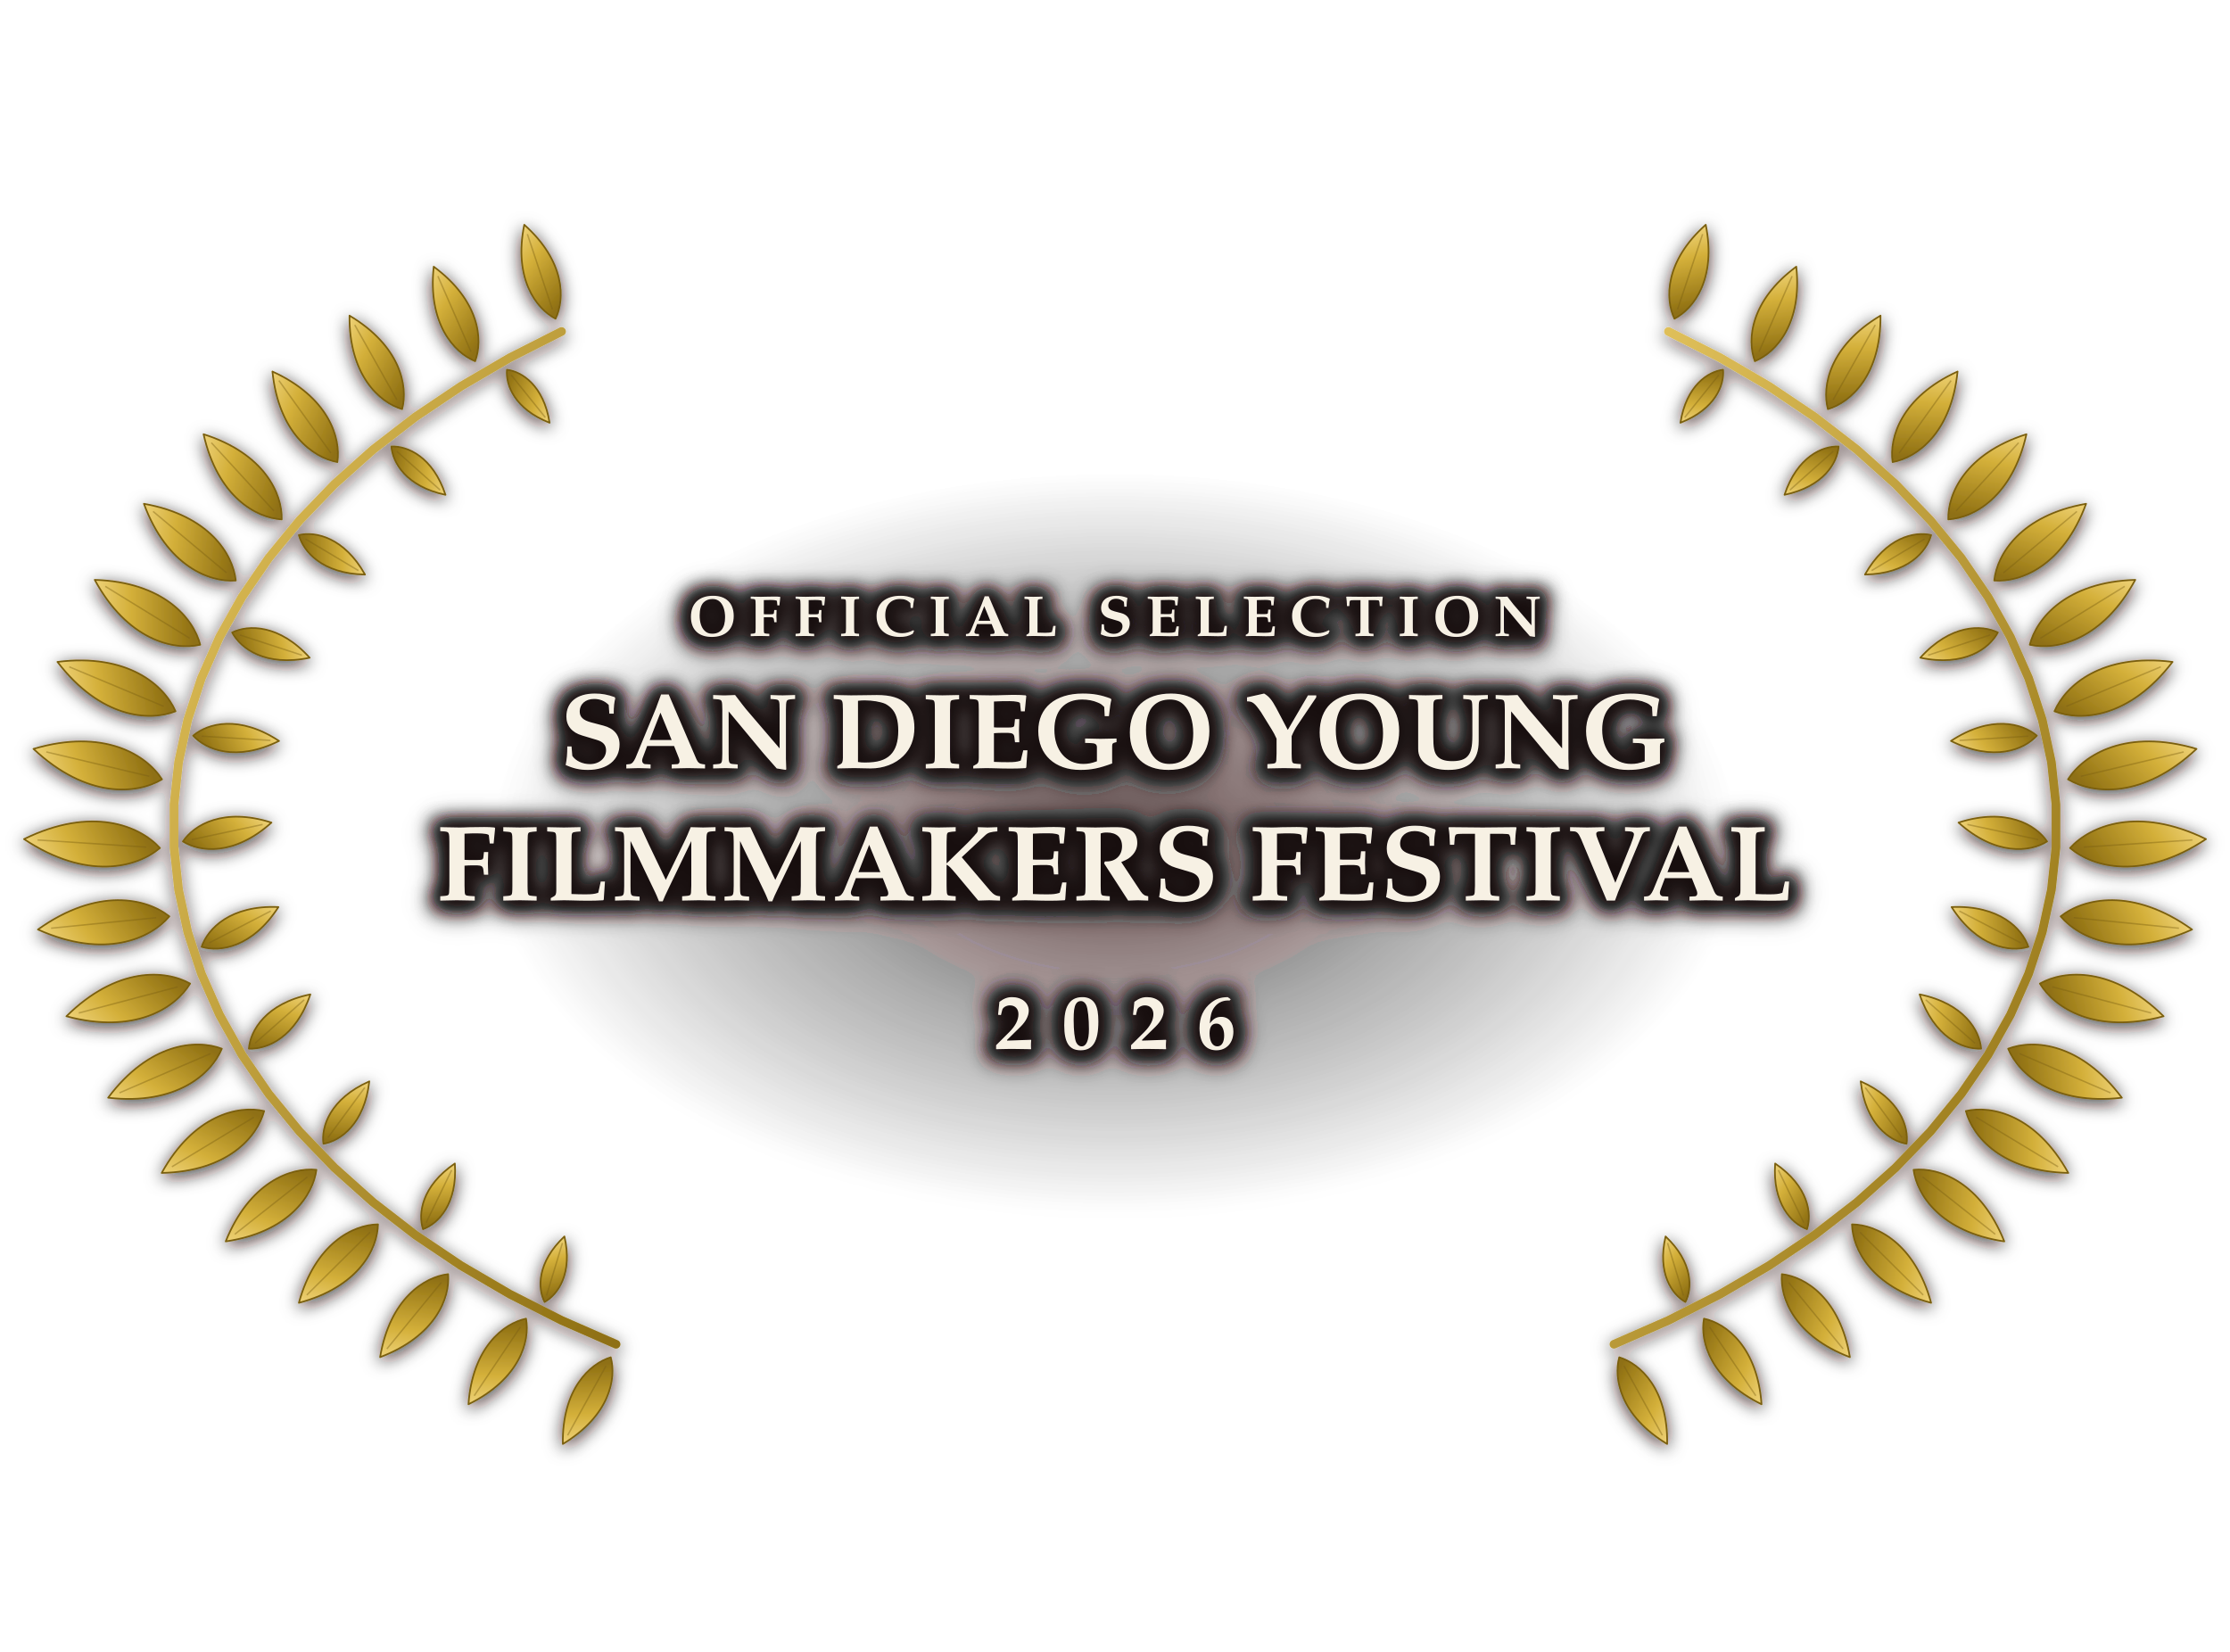
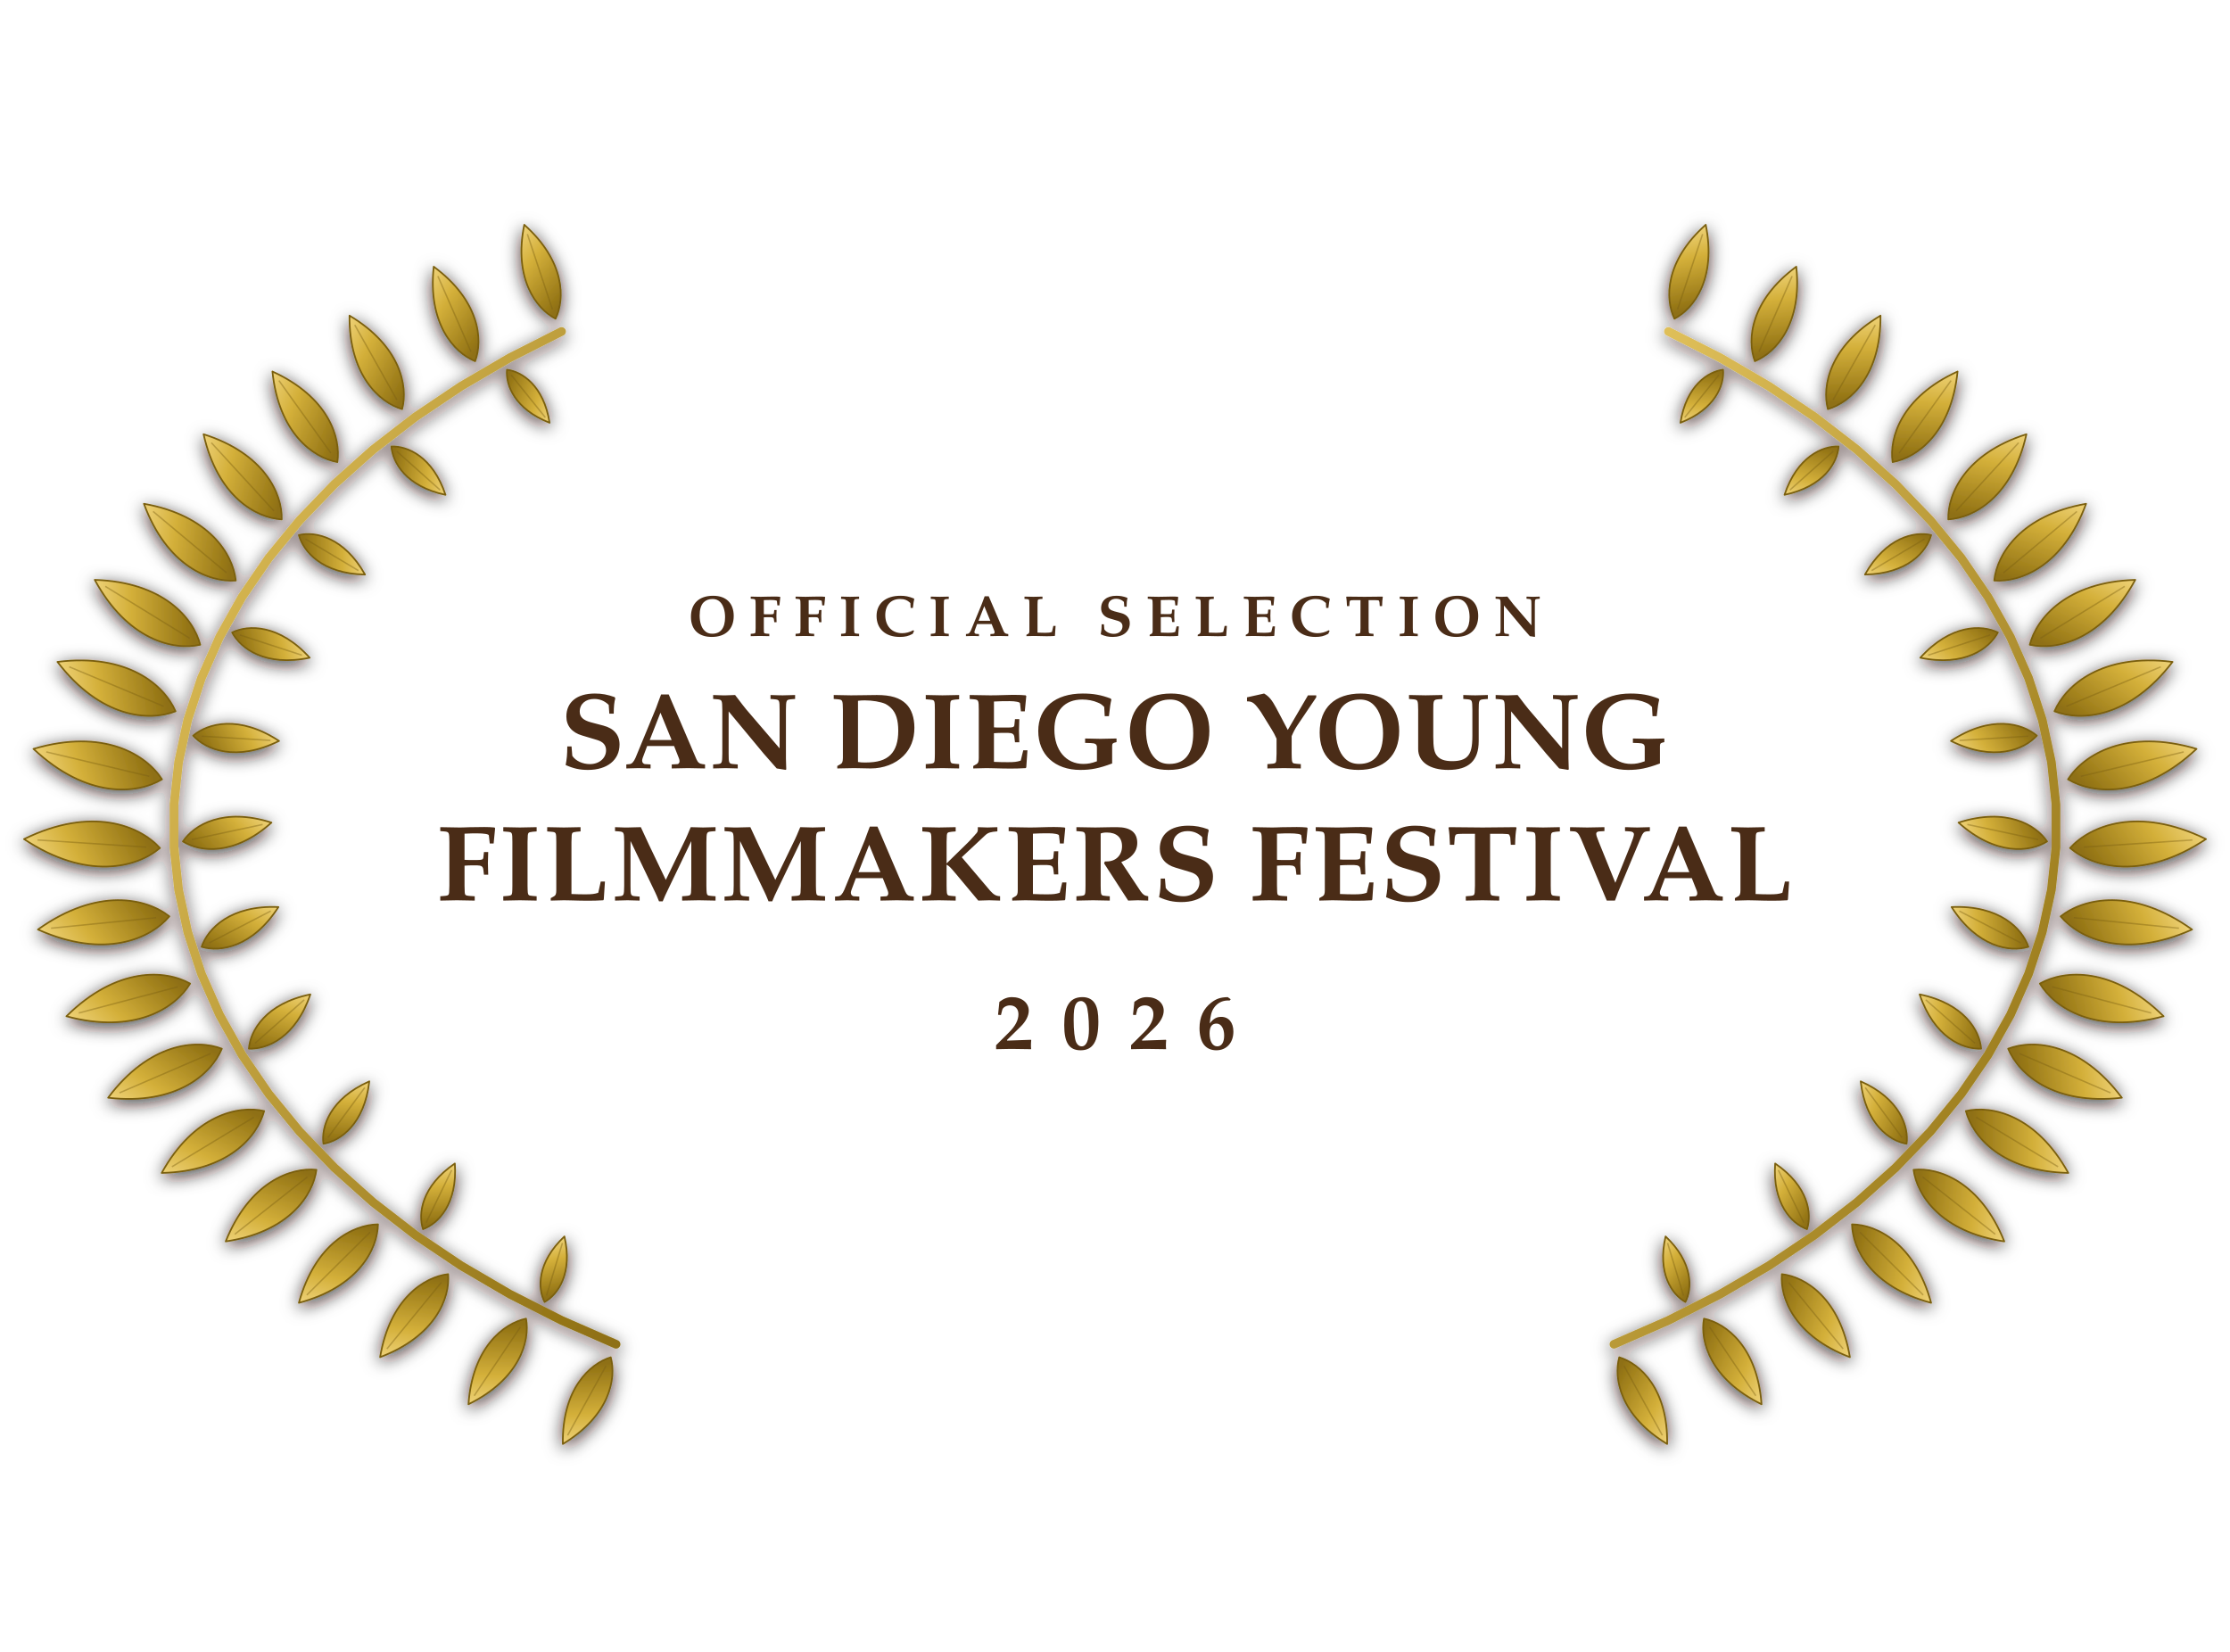
<svg xmlns="http://www.w3.org/2000/svg" class="festival-laurel-badge" viewBox="0 0 540 400" width="540" height="400" role="img" aria-label="Official Selection, San Diego Young Filmmakers Festival, 2026">
  <defs>
    <linearGradient id="sdyff-gold" x1="0" y1="0" x2="0.2" y2="1">
      <stop offset="0%" stop-color="#F6DC8A" />
      <stop offset="42%" stop-color="#D4B03A" />
      <stop offset="100%" stop-color="#8E6F12" />
    </linearGradient>
    <linearGradient id="sdyff-stem" x1="0" y1="0" x2="1" y2="1">
      <stop offset="0%" stop-color="#E4C45E" />
      <stop offset="100%" stop-color="#8E6F12" />
    </linearGradient>
    <filter id="sdyff-shadow" x="-20%" y="-20%" width="140%" height="140%">
      <feDropShadow dx="0" dy="1" stdDeviation="2.1" flood-color="#140C10" flood-opacity="0.8" />
    </filter>
-     <filter id="sdyff-textglow" x="-50%" y="-50%" width="200%" height="200%" color-interpolation-filters="sRGB">
-       <feMorphology in="SourceAlpha" operator="dilate" radius="1.1" result="fat" />
-       <feGaussianBlur in="fat" stdDeviation="2.2" result="coreblur" />
-       <feFlood flood-color="#140C10" flood-opacity="0.9" result="corecolor" />
-       <feComposite in="corecolor" in2="coreblur" operator="in" result="core" />
-       <feGaussianBlur in="SourceAlpha" stdDeviation="3.4" result="bloomblur" />
-       <feFlood flood-color="#140C10" flood-opacity="0.5" result="bloomcolor" />
-       <feComposite in="bloomcolor" in2="bloomblur" operator="in" result="bloom" />
-       <feMerge>
-         <feMergeNode in="bloom" />
-         <feMergeNode in="core" />
-         <feMergeNode in="core" />
-         <feMergeNode in="SourceGraphic" />
-       </feMerge>
-     </filter>
-     <radialGradient id="sdyff-veil" cx="50%" cy="50%" r="50%">
-       <stop offset="0%" stop-color="#140C10" stop-opacity="0.48" />
-       <stop offset="50%" stop-color="#140C10" stop-opacity="0.2" />
-       <stop offset="100%" stop-color="#140C10" stop-opacity="0" />
-     </radialGradient>
  </defs>
  <style>
    .fl-kicker {
      font-family: "Playfair Display SC", "Playfair Display", Palatino, "Palatino Linotype", Georgia, serif;
      font-size: 14px;
      font-weight: 600;
      letter-spacing: 0.22em;
-       fill: #F7F1E4;
+       fill: #4A2C17;
    }
    .fl-name {
      font-family: "Playfair Display", Palatino, "Palatino Linotype", Georgia, serif;
      font-size: 26px;
      font-weight: 600;
      letter-spacing: 0.02em;
-       fill: #F7F1E4;
+       fill: #4A2C17;
    }
    .fl-year {
      font-family: "Playfair Display", Palatino, "Palatino Linotype", Georgia, serif;
      font-size: 19px;
      font-weight: 600;
      letter-spacing: 0.36em;
-       fill: #F7F1E4;
+       fill: #4A2C17;
    }
  </style>
  <g filter="url(#sdyff-shadow)">
    <g>
      <path class="fl-stem" d="M149.18,325.51L135.98,319.73L123.44,313.37L111.62,306.46L100.56,299.03L90.33,291.12L80.98,282.76L72.55,274.00L65.07,264.88L58.60,255.44L53.16,245.73L48.77,235.80L45.46,225.70L43.25,215.47L42.14,205.17L42.14,194.83L43.25,184.53L45.46,174.30L48.77,164.20L53.16,154.27L58.60,144.56L65.07,135.12L72.55,126.00L80.98,117.24L90.33,108.88L100.56,100.97L111.62,93.54L123.44,86.63L135.98,80.27" fill="none" stroke="url(#sdyff-stem)" stroke-width="2.1" stroke-linecap="round" stroke-linejoin="round" />
      <g transform="translate(147.90,328.66) rotate(208.92)">
        <path d="M0,0 C3.715,-3.84 6.605,-12.48 0,-24.0 C-6.605,-12.48 -3.715,-3.84 0,0 Z" fill="url(#sdyff-gold)" stroke="#7A5E10" stroke-width="0.4" stroke-linejoin="round" />
        <path d="M0,-2.4 C0,-10.08 0,-17.28 0,-21.6" fill="none" stroke="#7A5E10" stroke-width="0.35" stroke-opacity="0.4" />
      </g>
      <g transform="translate(127.39,319.30) rotate(213.92)">
        <path d="M0,0 C3.87,-4.0 6.88,-13.0 0,-25.0 C-6.88,-13.0 -3.87,-4.0 0,0 Z" fill="url(#sdyff-gold)" stroke="#7A5E10" stroke-width="0.4" stroke-linejoin="round" />
        <path d="M0,-2.5 C0,-10.5 0,-18.0 0,-22.5" fill="none" stroke="#7A5E10" stroke-width="0.35" stroke-opacity="0.4" />
      </g>
      <g transform="translate(108.52,308.53) rotate(219.33)">
        <path d="M0,0 C4.025,-4.16 7.155,-13.52 0,-26.0 C-7.155,-13.52 -4.025,-4.16 0,0 Z" fill="url(#sdyff-gold)" stroke="#7A5E10" stroke-width="0.4" stroke-linejoin="round" />
        <path d="M0,-2.6 C0,-10.92 0,-18.72 0,-23.4" fill="none" stroke="#7A5E10" stroke-width="0.35" stroke-opacity="0.4" />
      </g>
      <g transform="translate(91.54,296.47) rotate(225.23)">
        <path d="M0,0 C4.18,-4.32 7.43,-14.04 0,-27.0 C-7.43,-14.04 -4.18,-4.32 0,0 Z" fill="url(#sdyff-gold)" stroke="#7A5E10" stroke-width="0.4" stroke-linejoin="round" />
        <path d="M0,-2.7 C0,-11.34 0,-19.44 0,-24.3" fill="none" stroke="#7A5E10" stroke-width="0.35" stroke-opacity="0.4" />
      </g>
      <g transform="translate(76.63,283.26) rotate(231.71)">
        <path d="M0,0 C4.334,-4.48 7.706,-14.56 0,-28.0 C-7.706,-14.56 -4.334,-4.48 0,0 Z" fill="url(#sdyff-gold)" stroke="#7A5E10" stroke-width="0.4" stroke-linejoin="round" />
        <path d="M0,-2.8 C0,-11.76 0,-20.16 0,-25.2" fill="none" stroke="#7A5E10" stroke-width="0.35" stroke-opacity="0.4" />
      </g>
      <g transform="translate(63.97,269.03) rotate(238.85)">
        <path d="M0,0 C4.489,-4.64 7.981,-15.08 0,-29.0 C-7.981,-15.08 -4.489,-4.64 0,0 Z" fill="url(#sdyff-gold)" stroke="#7A5E10" stroke-width="0.4" stroke-linejoin="round" />
        <path d="M0,-2.9 C0,-12.18 0,-20.88 0,-26.1" fill="none" stroke="#7A5E10" stroke-width="0.35" stroke-opacity="0.4" />
      </g>
      <g transform="translate(53.73,253.94) rotate(246.68)">
        <path d="M0,0 C4.644,-4.8 8.256,-15.6 0,-30.0 C-8.256,-15.6 -4.644,-4.8 0,0 Z" fill="url(#sdyff-gold)" stroke="#7A5E10" stroke-width="0.4" stroke-linejoin="round" />
        <path d="M0,-3.0 C0,-12.6 0,-21.6 0,-27.0" fill="none" stroke="#7A5E10" stroke-width="0.35" stroke-opacity="0.4" />
      </g>
      <g transform="translate(46.05,238.17) rotate(255.20)">
        <path d="M0,0 C4.799,-4.96 8.531,-16.12 0,-31.0 C-8.531,-16.12 -4.799,-4.96 0,0 Z" fill="url(#sdyff-gold)" stroke="#7A5E10" stroke-width="0.4" stroke-linejoin="round" />
        <path d="M0,-3.1 C0,-13.02 0,-22.32 0,-27.9" fill="none" stroke="#7A5E10" stroke-width="0.35" stroke-opacity="0.4" />
      </g>
      <g transform="translate(41.02,221.90) rotate(264.29)">
        <path d="M0,0 C4.954,-5.12 8.806,-16.64 0,-32.0 C-8.806,-16.64 -4.954,-5.12 0,0 Z" fill="url(#sdyff-gold)" stroke="#7A5E10" stroke-width="0.4" stroke-linejoin="round" />
        <path d="M0,-3.2 C0,-13.44 0,-23.04 0,-28.8" fill="none" stroke="#7A5E10" stroke-width="0.35" stroke-opacity="0.4" />
      </g>
      <g transform="translate(38.74,205.35) rotate(-86.24)">
        <path d="M0,0 C5.108,-5.28 9.082,-17.16 0,-33.0 C-9.082,-17.16 -5.108,-5.28 0,0 Z" fill="url(#sdyff-gold)" stroke="#7A5E10" stroke-width="0.4" stroke-linejoin="round" />
        <path d="M0,-3.3 C0,-13.86 0,-23.76 0,-29.7" fill="none" stroke="#7A5E10" stroke-width="0.35" stroke-opacity="0.4" />
      </g>
      <g transform="translate(39.24,188.72) rotate(-76.67)">
        <path d="M0,0 C4.954,-5.12 8.806,-16.64 0,-32.0 C-8.806,-16.64 -4.954,-5.12 0,0 Z" fill="url(#sdyff-gold)" stroke="#7A5E10" stroke-width="0.4" stroke-linejoin="round" />
        <path d="M0,-3.2 C0,-13.44 0,-23.04 0,-28.8" fill="none" stroke="#7A5E10" stroke-width="0.35" stroke-opacity="0.4" />
      </g>
      <g transform="translate(42.51,172.24) rotate(-67.30)">
        <path d="M0,0 C4.799,-4.96 8.531,-16.12 0,-31.0 C-8.531,-16.12 -4.799,-4.96 0,0 Z" fill="url(#sdyff-gold)" stroke="#7A5E10" stroke-width="0.4" stroke-linejoin="round" />
        <path d="M0,-3.1 C0,-13.02 0,-22.32 0,-27.9" fill="none" stroke="#7A5E10" stroke-width="0.35" stroke-opacity="0.4" />
      </g>
      <g transform="translate(48.49,156.13) rotate(-58.40)">
        <path d="M0,0 C4.644,-4.8 8.256,-15.6 0,-30.0 C-8.256,-15.6 -4.644,-4.8 0,0 Z" fill="url(#sdyff-gold)" stroke="#7A5E10" stroke-width="0.4" stroke-linejoin="round" />
        <path d="M0,-3.0 C0,-12.6 0,-21.6 0,-27.0" fill="none" stroke="#7A5E10" stroke-width="0.35" stroke-opacity="0.4" />
      </g>
      <g transform="translate(57.10,140.58) rotate(-50.12)">
        <path d="M0,0 C4.489,-4.64 7.981,-15.08 0,-29.0 C-7.981,-15.08 -4.489,-4.64 0,0 Z" fill="url(#sdyff-gold)" stroke="#7A5E10" stroke-width="0.4" stroke-linejoin="round" />
        <path d="M0,-2.9 C0,-12.18 0,-20.88 0,-26.1" fill="none" stroke="#7A5E10" stroke-width="0.35" stroke-opacity="0.4" />
      </g>
      <g transform="translate(68.22,125.78) rotate(-42.53)">
        <path d="M0,0 C4.334,-4.48 7.706,-14.56 0,-28.0 C-7.706,-14.56 -4.334,-4.48 0,0 Z" fill="url(#sdyff-gold)" stroke="#7A5E10" stroke-width="0.4" stroke-linejoin="round" />
        <path d="M0,-2.8 C0,-11.76 0,-20.16 0,-25.2" fill="none" stroke="#7A5E10" stroke-width="0.35" stroke-opacity="0.4" />
      </g>
      <g transform="translate(81.70,111.90) rotate(-35.64)">
        <path d="M0,0 C4.18,-4.32 7.43,-14.04 0,-27.0 C-7.43,-14.04 -4.18,-4.32 0,0 Z" fill="url(#sdyff-gold)" stroke="#7A5E10" stroke-width="0.4" stroke-linejoin="round" />
        <path d="M0,-2.7 C0,-11.34 0,-19.44 0,-24.3" fill="none" stroke="#7A5E10" stroke-width="0.35" stroke-opacity="0.4" />
      </g>
      <g transform="translate(97.38,99.08) rotate(-29.37)">
        <path d="M0,0 C4.025,-4.16 7.155,-13.52 0,-26.0 C-7.155,-13.52 -4.025,-4.16 0,0 Z" fill="url(#sdyff-gold)" stroke="#7A5E10" stroke-width="0.4" stroke-linejoin="round" />
        <path d="M0,-2.6 C0,-10.92 0,-18.72 0,-23.4" fill="none" stroke="#7A5E10" stroke-width="0.35" stroke-opacity="0.4" />
      </g>
      <g transform="translate(115.06,87.47) rotate(-23.66)">
        <path d="M0,0 C3.87,-4.0 6.88,-13.0 0,-25.0 C-6.88,-13.0 -3.87,-4.0 0,0 Z" fill="url(#sdyff-gold)" stroke="#7A5E10" stroke-width="0.4" stroke-linejoin="round" />
        <path d="M0,-2.5 C0,-10.5 0,-18.0 0,-22.5" fill="none" stroke="#7A5E10" stroke-width="0.35" stroke-opacity="0.4" />
      </g>
      <g transform="translate(134.53,77.19) rotate(-18.41)">
        <path d="M0,0 C3.715,-3.84 6.605,-12.48 0,-24.0 C-6.605,-12.48 -3.715,-3.84 0,0 Z" fill="url(#sdyff-gold)" stroke="#7A5E10" stroke-width="0.4" stroke-linejoin="round" />
        <path d="M0,-2.4 C0,-10.08 0,-17.28 0,-21.6" fill="none" stroke="#7A5E10" stroke-width="0.35" stroke-opacity="0.4" />
      </g>
      <g transform="translate(131.87,315.29) rotate(16.83)">
        <path d="M0,0 C2.57,-2.656 4.568,-8.632 0,-16.6 C-4.568,-8.632 -2.57,-2.656 0,0 Z" fill="url(#sdyff-gold)" stroke="#7A5E10" stroke-width="0.4" stroke-linejoin="round" />
        <path d="M0,-1.66 C0,-6.972 0,-11.952 0,-14.94" fill="none" stroke="#7A5E10" stroke-width="0.35" stroke-opacity="0.4" />
      </g>
      <g transform="translate(102.43,297.66) rotate(25.85)">
        <path d="M0,0 C2.739,-2.831 4.869,-9.199 0,-17.691 C-4.869,-9.199 -2.739,-2.831 0,0 Z" fill="url(#sdyff-gold)" stroke="#7A5E10" stroke-width="0.4" stroke-linejoin="round" />
        <path d="M0,-1.769 C0,-7.43 0,-12.737 0,-15.922" fill="none" stroke="#7A5E10" stroke-width="0.35" stroke-opacity="0.4" />
      </g>
      <g transform="translate(78.31,276.98) rotate(36.32)">
        <path d="M0,0 C2.907,-3.005 5.169,-9.767 0,-18.782 C-5.169,-9.767 -2.907,-3.005 0,0 Z" fill="url(#sdyff-gold)" stroke="#7A5E10" stroke-width="0.4" stroke-linejoin="round" />
        <path d="M0,-1.878 C0,-7.888 0,-13.523 0,-16.904" fill="none" stroke="#7A5E10" stroke-width="0.35" stroke-opacity="0.4" />
      </g>
      <g transform="translate(60.26,253.94) rotate(48.56)">
        <path d="M0,0 C3.076,-3.18 5.469,-10.334 0,-19.873 C-5.469,-10.334 -3.076,-3.18 0,0 Z" fill="url(#sdyff-gold)" stroke="#7A5E10" stroke-width="0.4" stroke-linejoin="round" />
        <path d="M0,-1.987 C0,-8.347 0,-14.308 0,-17.885" fill="none" stroke="#7A5E10" stroke-width="0.35" stroke-opacity="0.4" />
      </g>
      <g transform="translate(48.81,229.28) rotate(62.62)">
        <path d="M0,0 C3.245,-3.354 5.769,-10.901 0,-20.964 C-5.769,-10.901 -3.245,-3.354 0,0 Z" fill="url(#sdyff-gold)" stroke="#7A5E10" stroke-width="0.4" stroke-linejoin="round" />
        <path d="M0,-2.096 C0,-8.805 0,-15.094 0,-18.867" fill="none" stroke="#7A5E10" stroke-width="0.35" stroke-opacity="0.4" />
      </g>
      <g transform="translate(44.28,203.76) rotate(77.98)">
        <path d="M0,0 C3.397,-3.511 6.039,-11.412 0,-21.945 C-6.039,-11.412 -3.397,-3.511 0,0 Z" fill="url(#sdyff-gold)" stroke="#7A5E10" stroke-width="0.4" stroke-linejoin="round" />
        <path d="M0,-2.195 C0,-9.217 0,-15.801 0,-19.751" fill="none" stroke="#7A5E10" stroke-width="0.35" stroke-opacity="0.4" />
      </g>
      <g transform="translate(46.76,178.14) rotate(93.52)">
        <path d="M0,0 C3.228,-3.337 5.739,-10.844 0,-20.855 C-5.739,-10.844 -3.228,-3.337 0,0 Z" fill="url(#sdyff-gold)" stroke="#7A5E10" stroke-width="0.4" stroke-linejoin="round" />
        <path d="M0,-2.085 C0,-8.759 0,-15.015 0,-18.769" fill="none" stroke="#7A5E10" stroke-width="0.35" stroke-opacity="0.4" />
      </g>
      <g transform="translate(56.20,153.15) rotate(108.04)">
        <path d="M0,0 C3.059,-3.162 5.439,-10.277 0,-19.764 C-5.439,-10.277 -3.059,-3.162 0,0 Z" fill="url(#sdyff-gold)" stroke="#7A5E10" stroke-width="0.4" stroke-linejoin="round" />
        <path d="M0,-1.976 C0,-8.301 0,-14.23 0,-17.787" fill="none" stroke="#7A5E10" stroke-width="0.35" stroke-opacity="0.4" />
      </g>
      <g transform="translate(72.36,129.56) rotate(120.83)">
        <path d="M0,0 C2.891,-2.988 5.139,-9.71 0,-18.673 C-5.139,-9.71 -2.891,-2.988 0,0 Z" fill="url(#sdyff-gold)" stroke="#7A5E10" stroke-width="0.4" stroke-linejoin="round" />
        <path d="M0,-1.867 C0,-7.843 0,-13.444 0,-16.805" fill="none" stroke="#7A5E10" stroke-width="0.35" stroke-opacity="0.4" />
      </g>
      <g transform="translate(94.77,108.11) rotate(131.79)">
        <path d="M0,0 C2.722,-2.813 4.839,-9.143 0,-17.582 C-4.839,-9.143 -2.722,-2.813 0,0 Z" fill="url(#sdyff-gold)" stroke="#7A5E10" stroke-width="0.4" stroke-linejoin="round" />
        <path d="M0,-1.758 C0,-7.384 0,-12.659 0,-15.824" fill="none" stroke="#7A5E10" stroke-width="0.35" stroke-opacity="0.4" />
      </g>
      <g transform="translate(122.75,89.52) rotate(141.20)">
        <path d="M0,0 C2.553,-2.639 4.538,-8.575 0,-16.491 C-4.538,-8.575 -2.553,-2.639 0,0 Z" fill="url(#sdyff-gold)" stroke="#7A5E10" stroke-width="0.4" stroke-linejoin="round" />
        <path d="M0,-1.649 C0,-6.926 0,-11.873 0,-14.842" fill="none" stroke="#7A5E10" stroke-width="0.35" stroke-opacity="0.4" />
      </g>
    </g>
    <g>
      <path class="fl-stem" d="M390.82,325.51L404.02,319.73L416.56,313.37L428.38,306.46L439.44,299.03L449.67,291.12L459.02,282.76L467.45,274.00L474.93,264.88L481.40,255.44L486.84,245.73L491.23,235.80L494.54,225.70L496.75,215.47L497.86,205.17L497.86,194.83L496.75,184.53L494.54,174.30L491.23,164.20L486.84,154.27L481.40,144.56L474.93,135.12L467.45,126.00L459.02,117.24L449.67,108.88L439.44,100.97L428.38,93.54L416.56,86.63L404.02,80.27" fill="none" stroke="url(#sdyff-stem)" stroke-width="2.1" stroke-linecap="round" stroke-linejoin="round" />
      <g transform="translate(392.10,328.66) rotate(151.08)">
        <path d="M0,0 C3.715,-3.84 6.605,-12.48 0,-24.0 C-6.605,-12.48 -3.715,-3.84 0,0 Z" fill="url(#sdyff-gold)" stroke="#7A5E10" stroke-width="0.4" stroke-linejoin="round" />
        <path d="M0,-2.4 C0,-10.08 0,-17.28 0,-21.6" fill="none" stroke="#7A5E10" stroke-width="0.35" stroke-opacity="0.4" />
      </g>
      <g transform="translate(412.61,319.30) rotate(146.08)">
        <path d="M0,0 C3.87,-4.0 6.88,-13.0 0,-25.0 C-6.88,-13.0 -3.87,-4.0 0,0 Z" fill="url(#sdyff-gold)" stroke="#7A5E10" stroke-width="0.4" stroke-linejoin="round" />
        <path d="M0,-2.5 C0,-10.5 0,-18.0 0,-22.5" fill="none" stroke="#7A5E10" stroke-width="0.35" stroke-opacity="0.4" />
      </g>
      <g transform="translate(431.48,308.53) rotate(140.67)">
        <path d="M0,0 C4.025,-4.16 7.155,-13.52 0,-26.0 C-7.155,-13.52 -4.025,-4.16 0,0 Z" fill="url(#sdyff-gold)" stroke="#7A5E10" stroke-width="0.4" stroke-linejoin="round" />
        <path d="M0,-2.6 C0,-10.92 0,-18.72 0,-23.4" fill="none" stroke="#7A5E10" stroke-width="0.35" stroke-opacity="0.4" />
      </g>
      <g transform="translate(448.46,296.47) rotate(134.77)">
        <path d="M0,0 C4.18,-4.32 7.43,-14.04 0,-27.0 C-7.43,-14.04 -4.18,-4.32 0,0 Z" fill="url(#sdyff-gold)" stroke="#7A5E10" stroke-width="0.4" stroke-linejoin="round" />
        <path d="M0,-2.7 C0,-11.34 0,-19.44 0,-24.3" fill="none" stroke="#7A5E10" stroke-width="0.35" stroke-opacity="0.4" />
      </g>
      <g transform="translate(463.37,283.26) rotate(128.29)">
        <path d="M0,0 C4.334,-4.48 7.706,-14.56 0,-28.0 C-7.706,-14.56 -4.334,-4.48 0,0 Z" fill="url(#sdyff-gold)" stroke="#7A5E10" stroke-width="0.4" stroke-linejoin="round" />
        <path d="M0,-2.8 C0,-11.76 0,-20.16 0,-25.2" fill="none" stroke="#7A5E10" stroke-width="0.35" stroke-opacity="0.4" />
      </g>
      <g transform="translate(476.03,269.03) rotate(121.15)">
        <path d="M0,0 C4.489,-4.64 7.981,-15.08 0,-29.0 C-7.981,-15.08 -4.489,-4.64 0,0 Z" fill="url(#sdyff-gold)" stroke="#7A5E10" stroke-width="0.4" stroke-linejoin="round" />
        <path d="M0,-2.9 C0,-12.18 0,-20.88 0,-26.1" fill="none" stroke="#7A5E10" stroke-width="0.35" stroke-opacity="0.4" />
      </g>
      <g transform="translate(486.27,253.94) rotate(113.32)">
        <path d="M0,0 C4.644,-4.8 8.256,-15.6 0,-30.0 C-8.256,-15.6 -4.644,-4.8 0,0 Z" fill="url(#sdyff-gold)" stroke="#7A5E10" stroke-width="0.4" stroke-linejoin="round" />
        <path d="M0,-3.0 C0,-12.6 0,-21.6 0,-27.0" fill="none" stroke="#7A5E10" stroke-width="0.35" stroke-opacity="0.4" />
      </g>
      <g transform="translate(493.95,238.17) rotate(104.80)">
        <path d="M0,0 C4.799,-4.96 8.531,-16.12 0,-31.0 C-8.531,-16.12 -4.799,-4.96 0,0 Z" fill="url(#sdyff-gold)" stroke="#7A5E10" stroke-width="0.4" stroke-linejoin="round" />
        <path d="M0,-3.1 C0,-13.02 0,-22.32 0,-27.9" fill="none" stroke="#7A5E10" stroke-width="0.35" stroke-opacity="0.4" />
      </g>
      <g transform="translate(498.98,221.90) rotate(95.71)">
        <path d="M0,0 C4.954,-5.12 8.806,-16.64 0,-32.0 C-8.806,-16.64 -4.954,-5.12 0,0 Z" fill="url(#sdyff-gold)" stroke="#7A5E10" stroke-width="0.4" stroke-linejoin="round" />
        <path d="M0,-3.2 C0,-13.44 0,-23.04 0,-28.8" fill="none" stroke="#7A5E10" stroke-width="0.35" stroke-opacity="0.4" />
      </g>
      <g transform="translate(501.26,205.35) rotate(86.24)">
        <path d="M0,0 C5.108,-5.28 9.082,-17.16 0,-33.0 C-9.082,-17.16 -5.108,-5.28 0,0 Z" fill="url(#sdyff-gold)" stroke="#7A5E10" stroke-width="0.4" stroke-linejoin="round" />
        <path d="M0,-3.3 C0,-13.86 0,-23.76 0,-29.7" fill="none" stroke="#7A5E10" stroke-width="0.35" stroke-opacity="0.4" />
      </g>
      <g transform="translate(500.76,188.72) rotate(76.67)">
        <path d="M0,0 C4.954,-5.12 8.806,-16.64 0,-32.0 C-8.806,-16.64 -4.954,-5.12 0,0 Z" fill="url(#sdyff-gold)" stroke="#7A5E10" stroke-width="0.4" stroke-linejoin="round" />
        <path d="M0,-3.2 C0,-13.44 0,-23.04 0,-28.8" fill="none" stroke="#7A5E10" stroke-width="0.35" stroke-opacity="0.4" />
      </g>
      <g transform="translate(497.49,172.24) rotate(67.30)">
        <path d="M0,0 C4.799,-4.96 8.531,-16.12 0,-31.0 C-8.531,-16.12 -4.799,-4.96 0,0 Z" fill="url(#sdyff-gold)" stroke="#7A5E10" stroke-width="0.4" stroke-linejoin="round" />
        <path d="M0,-3.1 C0,-13.02 0,-22.32 0,-27.9" fill="none" stroke="#7A5E10" stroke-width="0.35" stroke-opacity="0.4" />
      </g>
      <g transform="translate(491.51,156.13) rotate(58.40)">
        <path d="M0,0 C4.644,-4.8 8.256,-15.6 0,-30.0 C-8.256,-15.6 -4.644,-4.8 0,0 Z" fill="url(#sdyff-gold)" stroke="#7A5E10" stroke-width="0.4" stroke-linejoin="round" />
        <path d="M0,-3.0 C0,-12.6 0,-21.6 0,-27.0" fill="none" stroke="#7A5E10" stroke-width="0.35" stroke-opacity="0.4" />
      </g>
      <g transform="translate(482.90,140.58) rotate(50.12)">
        <path d="M0,0 C4.489,-4.64 7.981,-15.08 0,-29.0 C-7.981,-15.08 -4.489,-4.64 0,0 Z" fill="url(#sdyff-gold)" stroke="#7A5E10" stroke-width="0.4" stroke-linejoin="round" />
        <path d="M0,-2.9 C0,-12.18 0,-20.88 0,-26.1" fill="none" stroke="#7A5E10" stroke-width="0.35" stroke-opacity="0.4" />
      </g>
      <g transform="translate(471.78,125.78) rotate(42.53)">
        <path d="M0,0 C4.334,-4.48 7.706,-14.56 0,-28.0 C-7.706,-14.56 -4.334,-4.48 0,0 Z" fill="url(#sdyff-gold)" stroke="#7A5E10" stroke-width="0.4" stroke-linejoin="round" />
        <path d="M0,-2.8 C0,-11.76 0,-20.16 0,-25.2" fill="none" stroke="#7A5E10" stroke-width="0.35" stroke-opacity="0.4" />
      </g>
      <g transform="translate(458.30,111.90) rotate(35.64)">
        <path d="M0,0 C4.18,-4.32 7.43,-14.04 0,-27.0 C-7.43,-14.04 -4.18,-4.32 0,0 Z" fill="url(#sdyff-gold)" stroke="#7A5E10" stroke-width="0.4" stroke-linejoin="round" />
        <path d="M0,-2.7 C0,-11.34 0,-19.44 0,-24.3" fill="none" stroke="#7A5E10" stroke-width="0.35" stroke-opacity="0.4" />
      </g>
      <g transform="translate(442.62,99.08) rotate(29.37)">
        <path d="M0,0 C4.025,-4.16 7.155,-13.52 0,-26.0 C-7.155,-13.52 -4.025,-4.16 0,0 Z" fill="url(#sdyff-gold)" stroke="#7A5E10" stroke-width="0.4" stroke-linejoin="round" />
        <path d="M0,-2.6 C0,-10.92 0,-18.72 0,-23.4" fill="none" stroke="#7A5E10" stroke-width="0.35" stroke-opacity="0.4" />
      </g>
      <g transform="translate(424.94,87.47) rotate(23.66)">
        <path d="M0,0 C3.87,-4.0 6.88,-13.0 0,-25.0 C-6.88,-13.0 -3.87,-4.0 0,0 Z" fill="url(#sdyff-gold)" stroke="#7A5E10" stroke-width="0.4" stroke-linejoin="round" />
        <path d="M0,-2.5 C0,-10.5 0,-18.0 0,-22.5" fill="none" stroke="#7A5E10" stroke-width="0.35" stroke-opacity="0.4" />
      </g>
      <g transform="translate(405.47,77.19) rotate(18.41)">
        <path d="M0,0 C3.715,-3.84 6.605,-12.48 0,-24.0 C-6.605,-12.48 -3.715,-3.84 0,0 Z" fill="url(#sdyff-gold)" stroke="#7A5E10" stroke-width="0.4" stroke-linejoin="round" />
        <path d="M0,-2.4 C0,-10.08 0,-17.28 0,-21.6" fill="none" stroke="#7A5E10" stroke-width="0.35" stroke-opacity="0.4" />
      </g>
      <g transform="translate(408.13,315.29) rotate(-16.83)">
        <path d="M0,0 C2.57,-2.656 4.568,-8.632 0,-16.6 C-4.568,-8.632 -2.57,-2.656 0,0 Z" fill="url(#sdyff-gold)" stroke="#7A5E10" stroke-width="0.4" stroke-linejoin="round" />
        <path d="M0,-1.66 C0,-6.972 0,-11.952 0,-14.94" fill="none" stroke="#7A5E10" stroke-width="0.35" stroke-opacity="0.4" />
      </g>
      <g transform="translate(437.57,297.66) rotate(-25.85)">
        <path d="M0,0 C2.739,-2.831 4.869,-9.199 0,-17.691 C-4.869,-9.199 -2.739,-2.831 0,0 Z" fill="url(#sdyff-gold)" stroke="#7A5E10" stroke-width="0.4" stroke-linejoin="round" />
        <path d="M0,-1.769 C0,-7.43 0,-12.737 0,-15.922" fill="none" stroke="#7A5E10" stroke-width="0.35" stroke-opacity="0.4" />
      </g>
      <g transform="translate(461.69,276.98) rotate(-36.32)">
        <path d="M0,0 C2.907,-3.005 5.169,-9.767 0,-18.782 C-5.169,-9.767 -2.907,-3.005 0,0 Z" fill="url(#sdyff-gold)" stroke="#7A5E10" stroke-width="0.4" stroke-linejoin="round" />
        <path d="M0,-1.878 C0,-7.888 0,-13.523 0,-16.904" fill="none" stroke="#7A5E10" stroke-width="0.35" stroke-opacity="0.4" />
      </g>
      <g transform="translate(479.74,253.94) rotate(-48.56)">
        <path d="M0,0 C3.076,-3.18 5.469,-10.334 0,-19.873 C-5.469,-10.334 -3.076,-3.18 0,0 Z" fill="url(#sdyff-gold)" stroke="#7A5E10" stroke-width="0.4" stroke-linejoin="round" />
        <path d="M0,-1.987 C0,-8.347 0,-14.308 0,-17.885" fill="none" stroke="#7A5E10" stroke-width="0.35" stroke-opacity="0.4" />
      </g>
      <g transform="translate(491.19,229.28) rotate(-62.62)">
        <path d="M0,0 C3.245,-3.354 5.769,-10.901 0,-20.964 C-5.769,-10.901 -3.245,-3.354 0,0 Z" fill="url(#sdyff-gold)" stroke="#7A5E10" stroke-width="0.4" stroke-linejoin="round" />
        <path d="M0,-2.096 C0,-8.805 0,-15.094 0,-18.867" fill="none" stroke="#7A5E10" stroke-width="0.35" stroke-opacity="0.4" />
      </g>
      <g transform="translate(495.72,203.76) rotate(-77.98)">
        <path d="M0,0 C3.397,-3.511 6.039,-11.412 0,-21.945 C-6.039,-11.412 -3.397,-3.511 0,0 Z" fill="url(#sdyff-gold)" stroke="#7A5E10" stroke-width="0.4" stroke-linejoin="round" />
        <path d="M0,-2.195 C0,-9.217 0,-15.801 0,-19.751" fill="none" stroke="#7A5E10" stroke-width="0.35" stroke-opacity="0.4" />
      </g>
      <g transform="translate(493.24,178.14) rotate(266.48)">
        <path d="M0,0 C3.228,-3.337 5.739,-10.844 0,-20.855 C-5.739,-10.844 -3.228,-3.337 0,0 Z" fill="url(#sdyff-gold)" stroke="#7A5E10" stroke-width="0.4" stroke-linejoin="round" />
        <path d="M0,-2.085 C0,-8.759 0,-15.015 0,-18.769" fill="none" stroke="#7A5E10" stroke-width="0.35" stroke-opacity="0.4" />
      </g>
      <g transform="translate(483.80,153.15) rotate(251.96)">
        <path d="M0,0 C3.059,-3.162 5.439,-10.277 0,-19.764 C-5.439,-10.277 -3.059,-3.162 0,0 Z" fill="url(#sdyff-gold)" stroke="#7A5E10" stroke-width="0.4" stroke-linejoin="round" />
        <path d="M0,-1.976 C0,-8.301 0,-14.23 0,-17.787" fill="none" stroke="#7A5E10" stroke-width="0.35" stroke-opacity="0.4" />
      </g>
      <g transform="translate(467.64,129.56) rotate(239.17)">
        <path d="M0,0 C2.891,-2.988 5.139,-9.71 0,-18.673 C-5.139,-9.71 -2.891,-2.988 0,0 Z" fill="url(#sdyff-gold)" stroke="#7A5E10" stroke-width="0.4" stroke-linejoin="round" />
        <path d="M0,-1.867 C0,-7.843 0,-13.444 0,-16.805" fill="none" stroke="#7A5E10" stroke-width="0.35" stroke-opacity="0.4" />
      </g>
      <g transform="translate(445.23,108.11) rotate(228.21)">
        <path d="M0,0 C2.722,-2.813 4.839,-9.143 0,-17.582 C-4.839,-9.143 -2.722,-2.813 0,0 Z" fill="url(#sdyff-gold)" stroke="#7A5E10" stroke-width="0.4" stroke-linejoin="round" />
        <path d="M0,-1.758 C0,-7.384 0,-12.659 0,-15.824" fill="none" stroke="#7A5E10" stroke-width="0.35" stroke-opacity="0.4" />
      </g>
      <g transform="translate(417.25,89.52) rotate(218.80)">
        <path d="M0,0 C2.553,-2.639 4.538,-8.575 0,-16.491 C-4.538,-8.575 -2.553,-2.639 0,0 Z" fill="url(#sdyff-gold)" stroke="#7A5E10" stroke-width="0.4" stroke-linejoin="round" />
        <path d="M0,-1.649 C0,-6.926 0,-11.873 0,-14.842" fill="none" stroke="#7A5E10" stroke-width="0.35" stroke-opacity="0.4" />
      </g>
    </g>
-     <ellipse cx="270" cy="204" rx="150" ry="90" fill="url(#sdyff-veil)" />
-     <g filter="url(#sdyff-textglow)">
-       <text x="270" y="154" text-anchor="middle" class="fl-kicker">OFFICIAL SELECTION</text>
-       <text x="270" y="186" text-anchor="middle" class="fl-name">SAN DIEGO YOUNG</text>
-       <text x="270" y="218" text-anchor="middle" class="fl-name">FILMMAKERS FESTIVAL</text>
-       <text x="270" y="254" text-anchor="middle" class="fl-year">2026</text>
-     </g>
  </g>
+   <text x="270" y="154" text-anchor="middle" class="fl-kicker">OFFICIAL SELECTION</text>
+   <text x="270" y="186" text-anchor="middle" class="fl-name">SAN DIEGO YOUNG</text>
+   <text x="270" y="218" text-anchor="middle" class="fl-name">FILMMAKERS FESTIVAL</text>
+   <text x="270" y="254" text-anchor="middle" class="fl-year">2026</text>
</svg>
